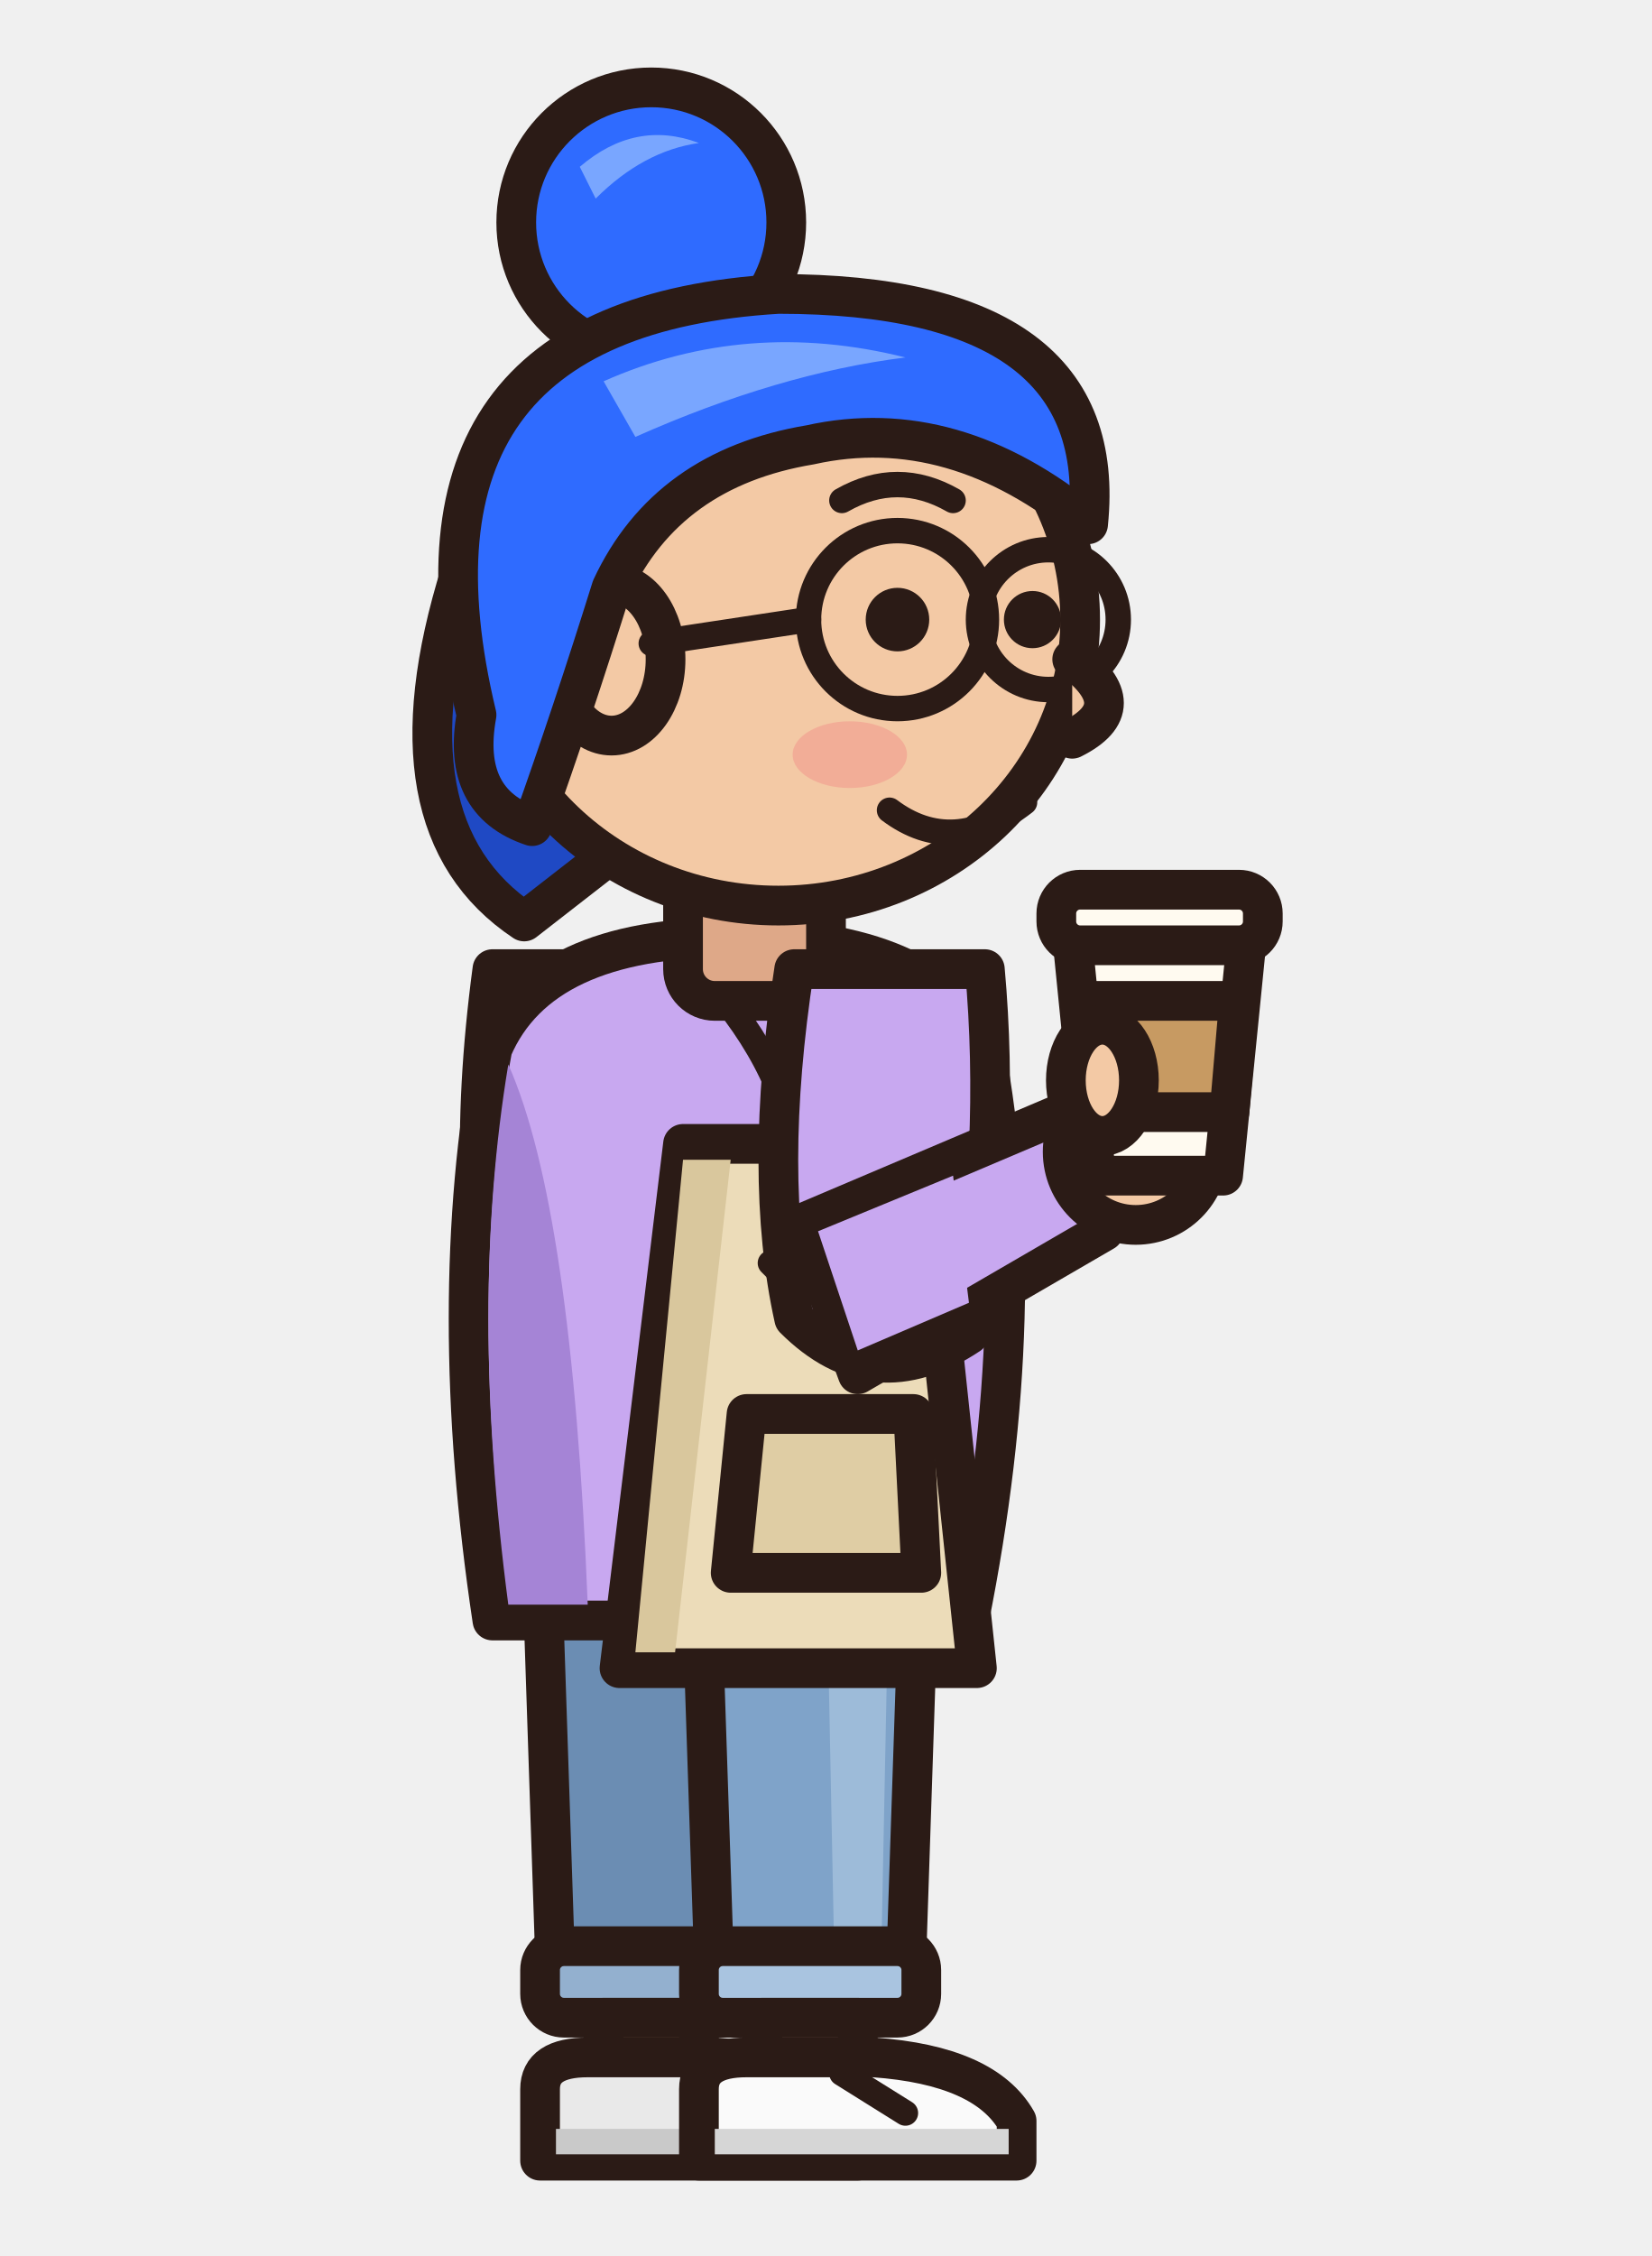
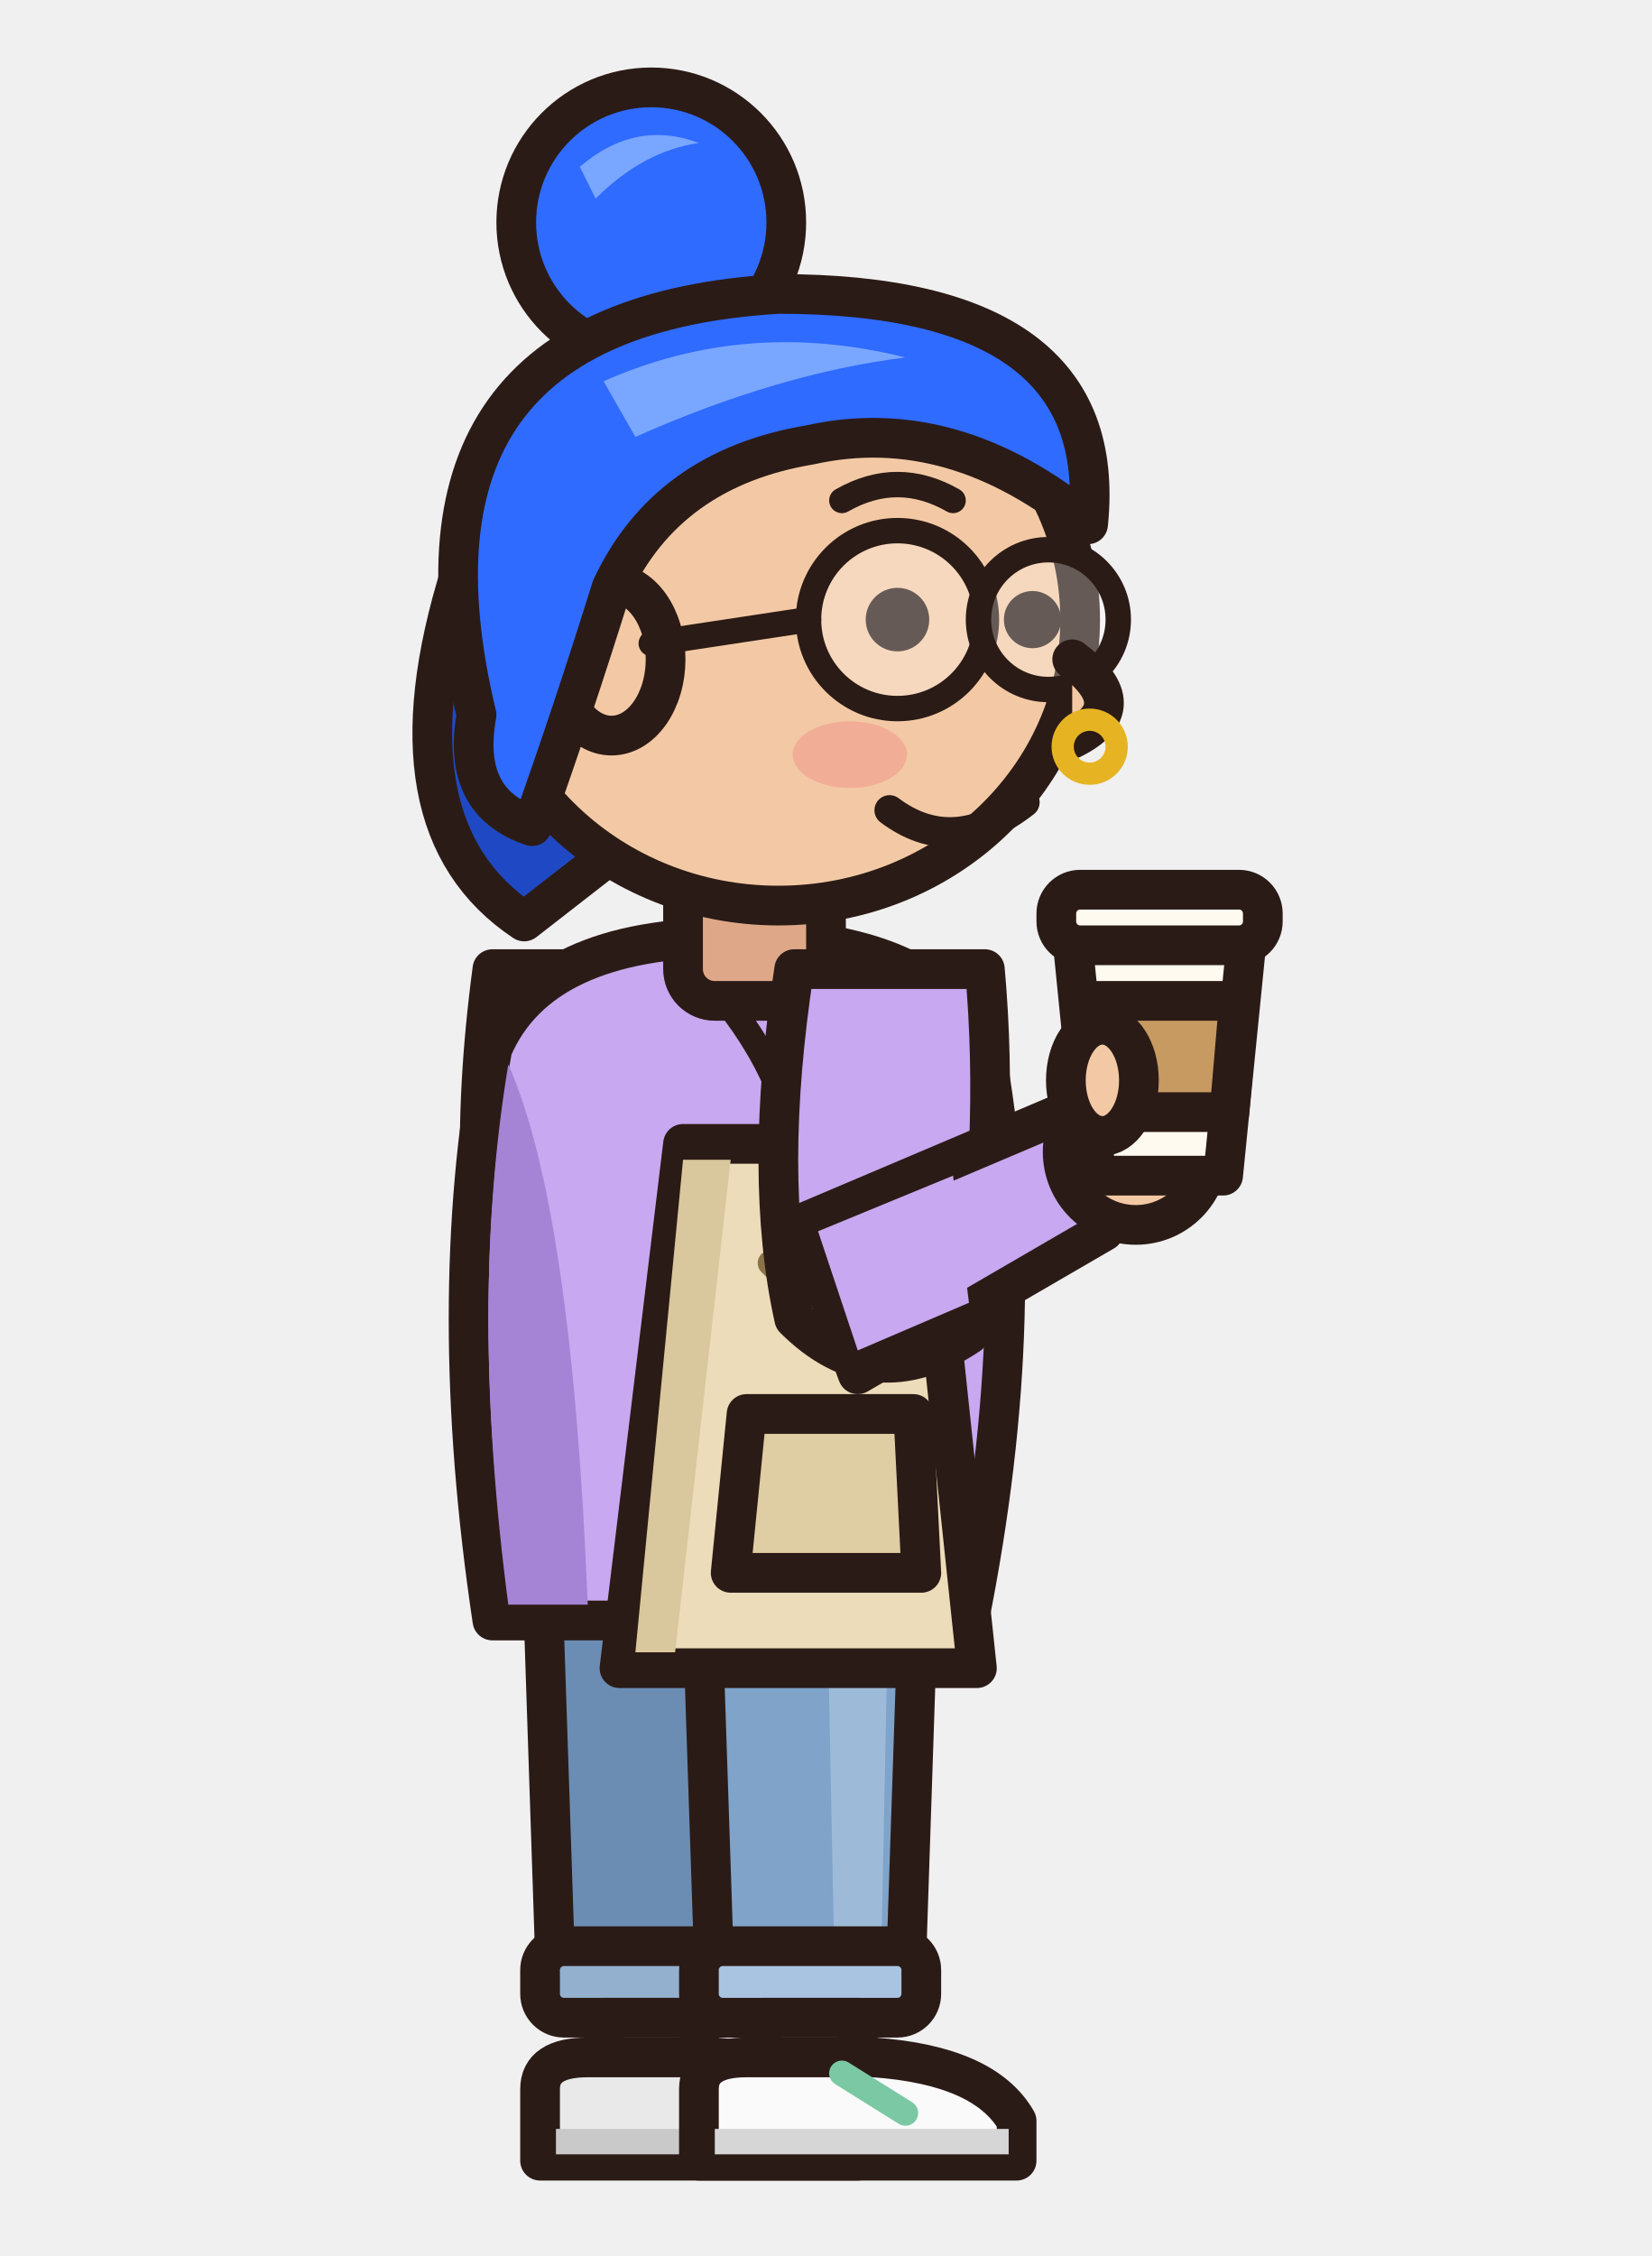
<svg xmlns="http://www.w3.org/2000/svg" viewBox="-46 -136 104 142" data-rig="humanoid">
  <style>
    .o { stroke: #2b1b16; stroke-width: 2.5; stroke-linejoin: round; stroke-linecap: round; }
    .t { stroke: #2b1b16; stroke-width: 1.6; stroke-linejoin: round; stroke-linecap: round; fill: none; }
    .n { stroke: none; }
  </style>
  <g id="hips" transform="translate(0 -38)" />
  <g id="arm_back" data-parent="torso" transform="translate(-9 -72)">
    <path class="o" fill="#a584d6" d="M-6 -3 Q-8 12 -5 22 L5 22 Q7 10 6 -3 Z" />
    <path class="o" fill="#dea888" d="M-4 22 L-3.5 30 Q0 36 3.5 30 L4 22 Z" />
  </g>
  <g id="leg_back" data-parent="hips" transform="translate(-5 -38)">
    <path class="o" fill="#6b8db3" d="M-7 -3 L7 -3 L6 27 L-6 27 Z" />
    <rect class="o" fill="#93b0cf" x="-7" y="24.5" width="14" height="4.5" rx="1.5" />
    <rect class="o" fill="#dea888" x="-3" y="29" width="6" height="4" />
    <path class="o" fill="#e9e9e9" d="M-7 33.5 Q-7 31.5 -4 31.5 L4 31.5 Q11 32 13 35.5 L13 38 L-7 38 Z" />
    <path class="n" fill="#c9c9c9" d="M-6 36 L12.5 36 L12.5 37.6 L-6 37.6 Z" />
  </g>
  <g id="leg_front" data-parent="hips" transform="translate(5 -38)">
    <path class="o" fill="#7fa3c9" d="M-7 -3 L7 -3 L6 27 L-6 27 Z" />
    <path class="n" fill="#9dbbd9" d="M1 -1 L5 -1 L4.5 24 L1.5 24 Z" />
    <rect class="o" fill="#a9c4e0" x="-7" y="24.5" width="14" height="4.5" rx="1.5" />
    <rect class="o" fill="#f3c9a5" x="-3" y="29" width="6" height="4" />
    <path class="o" fill="#fafafa" d="M-7 33.5 Q-7 31.5 -4 31.5 L4 31.5 Q11 32 13 35.5 L13 38 L-7 38 Z" />
    <path class="n" fill="#d6d6d6" d="M-6 36 L12.5 36 L12.5 37.6 L-6 37.6 Z" />
-     <path class="t" stroke="#7bc8a4" d="M2 32.5 L6 35" />
+     <path class="t" style="stroke:#7bc8a4" d="M2 32.5 L6 35" />
  </g>
  <g id="torso" data-parent="hips" transform="translate(0 -40)">
    <path class="o" fill="#c8a8f0" d="M-15 6 Q-18 -14 -15 -30 Q-12 -37 0 -37 Q13 -37 16 -30 Q19 -14 15 6 Z" />
    <path class="n" fill="#a584d6" d="M-14 5 Q-16.5 -14 -14 -29 Q-10 -20 -9 5 Z" />
    <path class="t" d="M-3 -36 Q3 -30 4 -24 M9 -36 Q9 -30 10 -24" />
    <path class="o" fill="#ecdcb9" d="M-3 -24 L12 -24 L15.5 9 L-7 9 Z" />
    <path class="n" fill="#d9c79d" d="M-3 -23 L0 -23 L-3.5 8 L-6 8 Z" />
    <path class="o" fill="#dfcda4" d="M1 -7 L11.5 -7 L12 3 L0 3 Z" />
-     <path class="t" stroke="#8a7447" d="M5 -12 L5 -19 M5 -14 L2.5 -16.5 M5 -15.5 L7.5 -18 M5 -17 L3 -19.5" />
+     <path class="t" style="stroke:#8a7447" d="M5 -12 L5 -19 M5 -14 L2.5 -16.5 M5 -15.5 L7.5 -18 M5 -17 L3 -19.5" />
  </g>
  <g id="bun" data-parent="head" transform="translate(-5 -122)">
    <circle class="o" fill="#2f6bff" cx="0" cy="0" r="8.5" />
    <path class="n" fill="#79a6ff" d="M-4.5 -3.5 Q-1 -6.5 3 -5 Q-0.5 -4.5 -3.5 -1.5 Z" />
  </g>
  <g id="head" data-parent="torso" transform="translate(1 -76)">
    <rect class="o" fill="#dea888" x="-4" y="-6" width="9" height="9" rx="2" />
    <path class="o" fill="#1f49c4" d="M-18 -24 Q-23 -8 -14 -2 L-5 -9 Z" />
    <ellipse class="o" fill="#f3c9a5" cx="2" cy="-21" rx="19" ry="18" />
    <ellipse class="o" fill="#f3c9a5" cx="-8.5" cy="-18.5" rx="3.4" ry="4.8" />
    <path class="o" fill="#2f6bff" d="M-17 -15 Q-23 -40 2 -41.5 Q23 -41.5 21.5 -27 Q13 -34 4 -32 Q-5 -30.5 -8.5 -23 Q-11 -15 -13.5 -8 Q-18 -9.5 -17 -15 Z" />
    <path class="n" fill="#79a6ff" d="M-9 -36 Q0 -40 10 -37.5 Q2 -36.5 -7 -32.5 Z" />
    <ellipse class="n" fill="#f29b8e" fill-opacity="0.6" cx="6.5" cy="-12.5" rx="3.6" ry="2.1" />
    <circle class="n" fill="#2b1b16" cx="9.5" cy="-21" r="2" />
    <circle class="n" fill="#2b1b16" cx="18" cy="-21" r="1.8" />
-     <circle class="t" fill="#ffffff" fill-opacity="0.28" cx="9.5" cy="-21" r="5.6" />
-     <circle class="t" fill="#ffffff" fill-opacity="0.28" cx="19" cy="-21" r="4.4" />
+     <circle class="t" style="fill:#ffffff" fill-opacity="0.28" cx="9.5" cy="-21" r="5.6" />
+     <circle class="t" style="fill:#ffffff" fill-opacity="0.28" cx="19" cy="-21" r="4.4" />
    <path class="t" d="M3.9 -21 L-6 -19.5" />
    <path class="o" fill="#f3c9a5" d="M20.5 -18.5 Q24.5 -15.5 20.5 -13.5" />
-     <circle class="n" fill="none" stroke="#e6b422" stroke-width="1.4" cx="21.6" cy="-13" r="1.7" />
-     <path class="t" stroke-width="1.9" d="M9 -9 Q13 -6 17.5 -9.5" />
+     <circle class="n" style="stroke:#e6b422" fill="none" stroke-width="1.4" cx="21.6" cy="-13" r="1.7" />
+     <path class="t" style="stroke-width:1.9" d="M9 -9 Q13 -6 17.5 -9.5" />
    <path class="t" d="M6 -28.5 Q9.5 -30.5 13 -28.5" />
  </g>
  <g id="arm_front" data-parent="torso" transform="translate(10 -72)">
    <path class="o" fill="#c8a8f0" d="M-6 -3 Q-8 10 -6 19 Q-1 24 5 20 Q7 8 6 -3 Z" />
    <path class="o" fill="#c8a8f0" d="M-5.5 13 L11 6 L13.5 13.5 L-2 22.5 Z" />
    <path class="n" fill="#c8a8f0" d="M-4.5 13.5 L4 10 L5 18 L-2 21 Z" />
    <circle class="o" fill="#f3c9a5" cx="15.5" cy="8.5" r="4.6" />
    <circle data-mount="hand" cx="17" cy="0" r="1" />
  </g>
  <g id="prop" data-parent="arm_front" transform="translate(27 -65)">
    <path class="o" fill="#fffaf0" d="M-5.5 -12 L5.5 -12 L4 3 L-4 3 Z" />
    <path class="o" fill="#c79a62" d="M-5 -8 L5 -8 L4.4 -1 L-4.4 -1 Z" />
    <rect class="o" fill="#fffaf0" x="-6.5" y="-15" width="13" height="3.5" rx="1.5" />
    <ellipse class="o" fill="#f3c9a5" cx="-3.6" cy="-3" rx="2.3" ry="3.5" />
  </g>
</svg>
